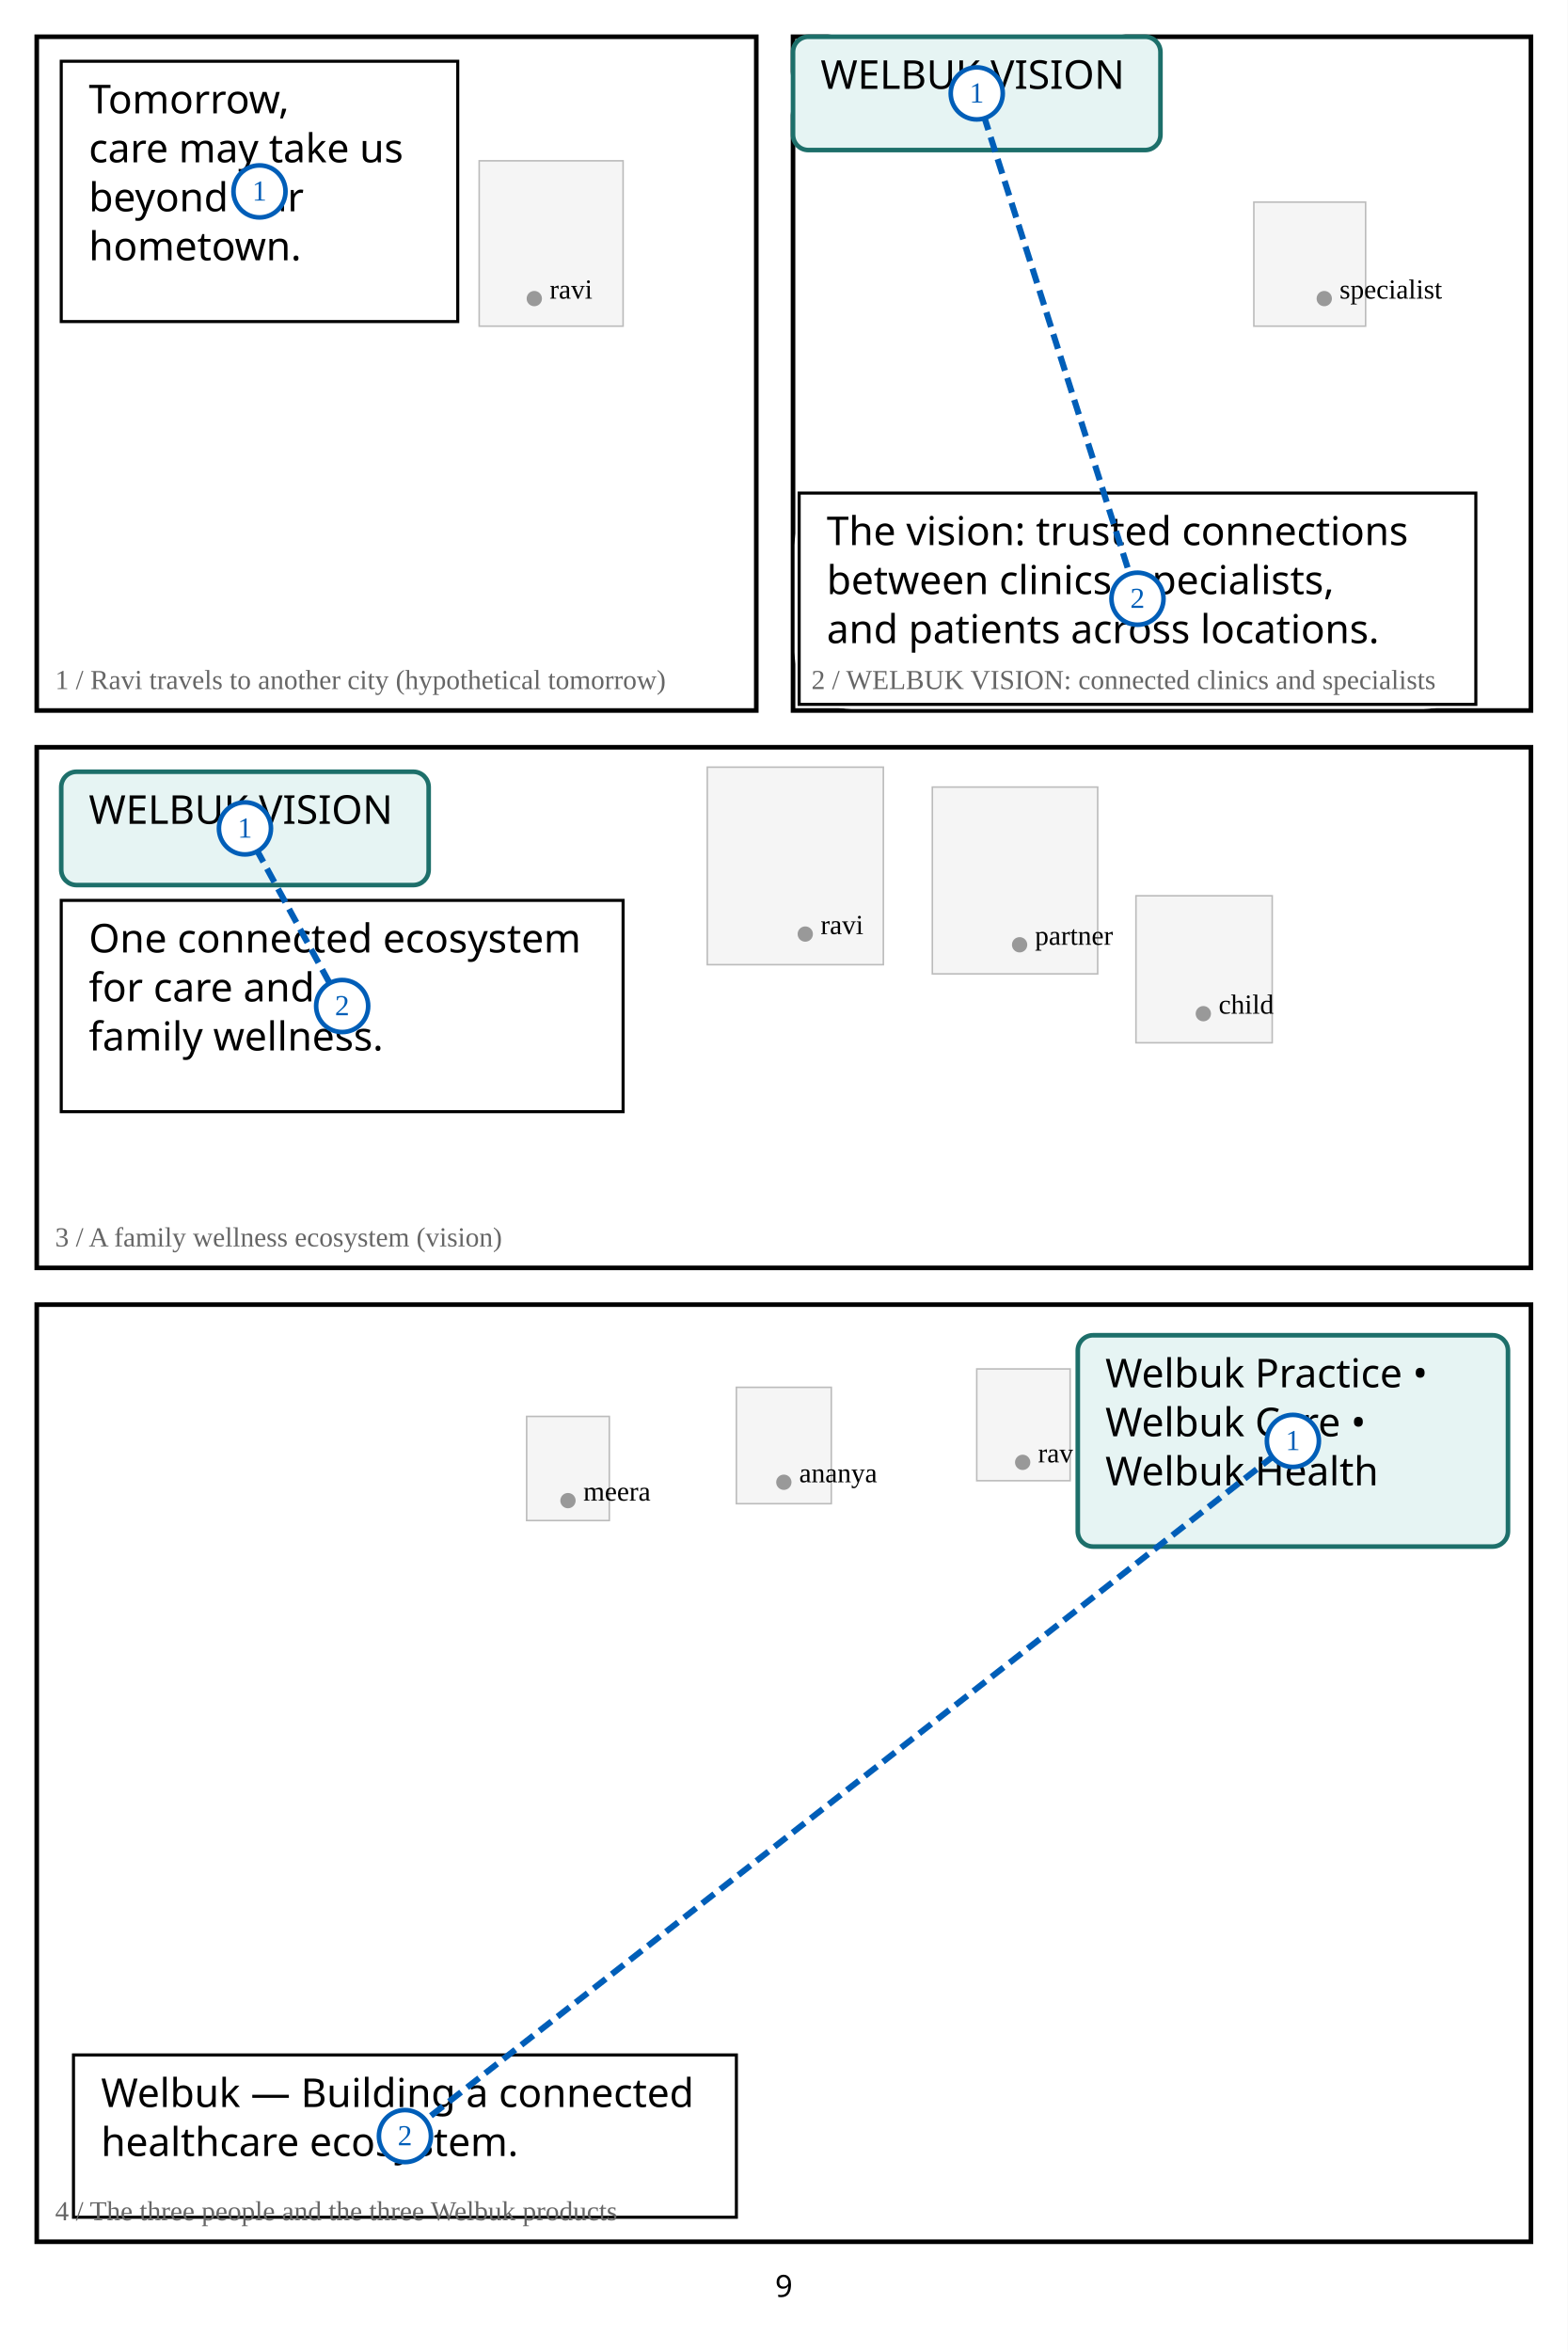
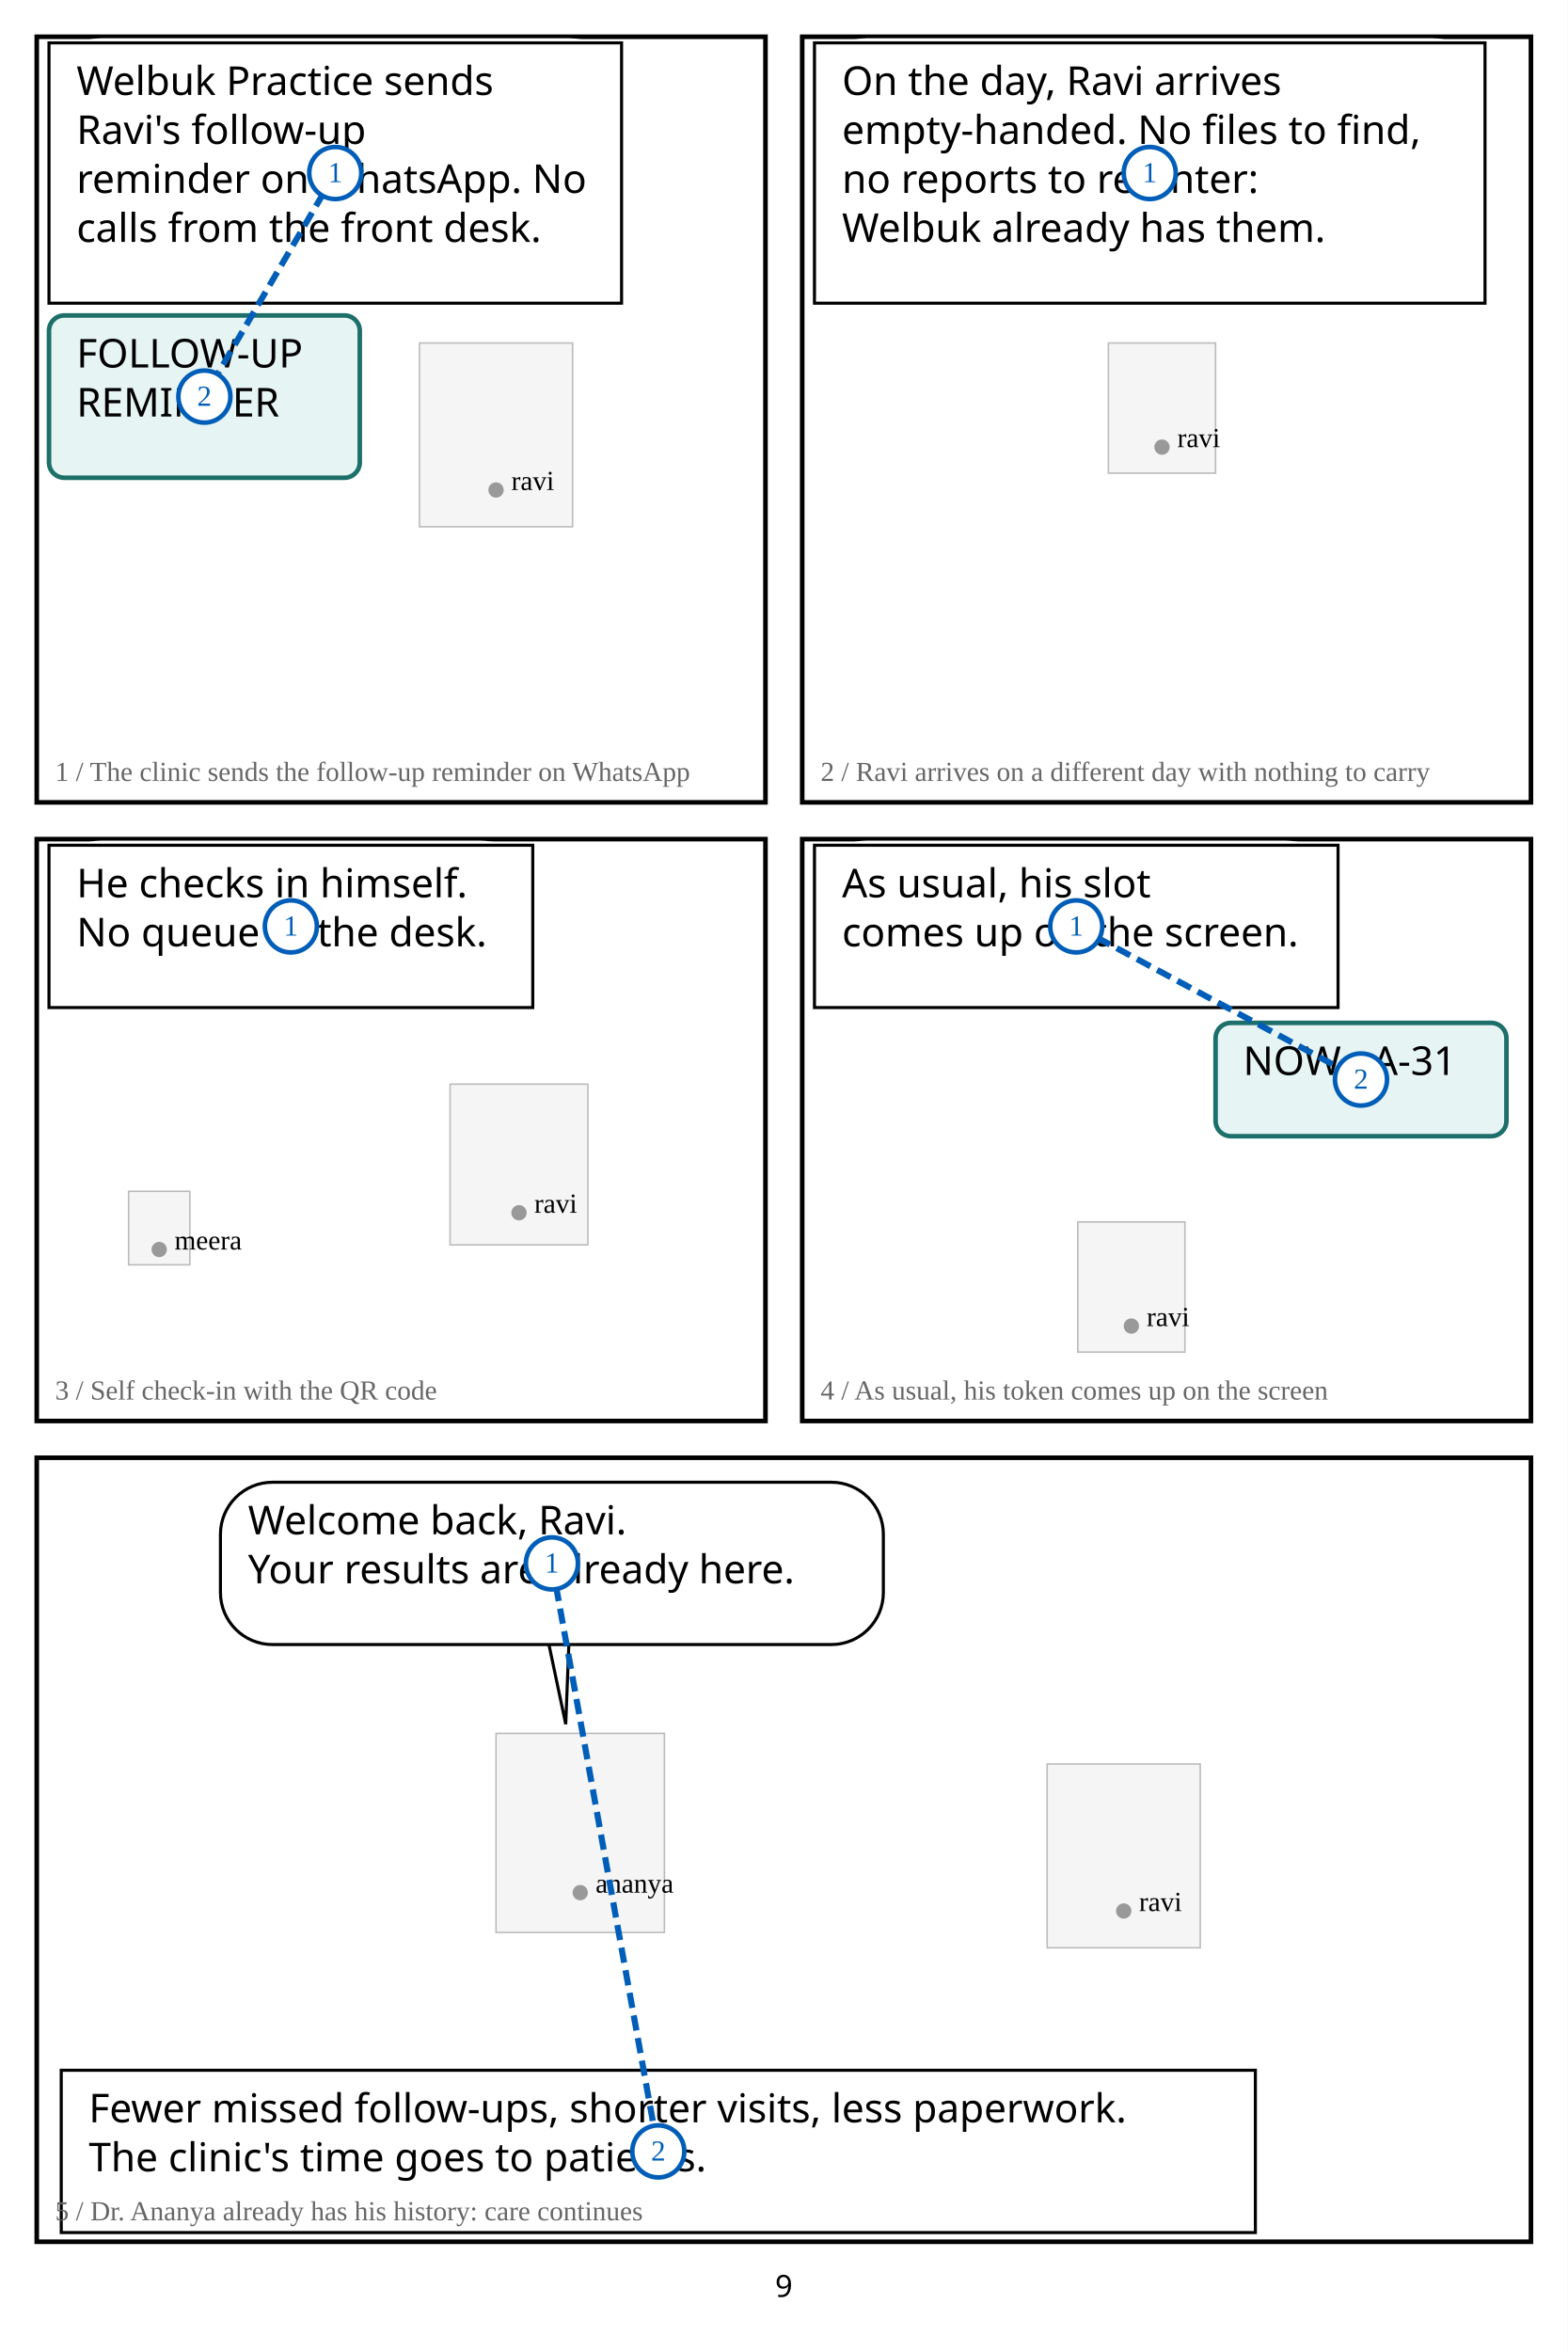
<svg xmlns="http://www.w3.org/2000/svg" width="1024" height="1536" viewBox="0 0 1024 1536">
  <rect width="1024" height="1536" fill="white" />
-   <rect x="313" y="105" width="94" height="108" fill="#f5f5f5" stroke="#bbb" />
-   <circle cx="349" cy="195" r="5" fill="#999" />
-   <text x="359" y="195" font-size="18">ravi</text>
-   <rect x="24" y="24" width="470" height="440" fill="none" stroke="black" stroke-width="3" />
-   <rect x="40" y="40" width="259" height="170" rx="34" fill="white" stroke="white" stroke-width="6" />
-   <rect x="40" y="40" width="259" height="170" fill="white" stroke="black" stroke-width="2" />
-   <text x="58" y="74" font-family="Meiryo,MS Gothic,sans-serif" font-size="26" fill="black">Tomorrow, </text>
-   <text x="58" y="106" font-family="Meiryo,MS Gothic,sans-serif" font-size="26" fill="black">care may take us </text>
-   <text x="58" y="138" font-family="Meiryo,MS Gothic,sans-serif" font-size="26" fill="black">beyond our </text>
-   <text x="58" y="170" font-family="Meiryo,MS Gothic,sans-serif" font-size="26" fill="black">hometown.</text>
-   <text x="36" y="450" font-size="18" fill="#666">1 / Ravi travels to another city (hypothetical tomorrow)</text>
-   <rect x="819" y="132" width="73" height="81" fill="#f5f5f5" stroke="#bbb" />
-   <circle cx="865" cy="195" r="5" fill="#999" />
-   <text x="875" y="195" font-size="18">specialist</text>
-   <rect x="518" y="24" width="482" height="440" fill="none" stroke="black" stroke-width="3" />
-   <rect x="518" y="24" width="240" height="74" rx="34" fill="white" stroke="white" stroke-width="6" />
-   <rect x="522" y="322" width="442" height="138" rx="34" fill="white" stroke="white" stroke-width="6" />
-   <rect x="518" y="24" width="240" height="74" rx="10" fill="#e6f4f3" stroke="#1d6f6a" stroke-width="3" />
-   <text x="536" y="58" font-family="Meiryo,MS Gothic,sans-serif" font-size="26" fill="black">WELBUK VISION</text>
-   <rect x="522" y="322" width="442" height="138" fill="white" stroke="black" stroke-width="2" />
-   <text x="540" y="356" font-family="Meiryo,MS Gothic,sans-serif" font-size="26" fill="black">The vision: trusted connections </text>
-   <text x="540" y="388" font-family="Meiryo,MS Gothic,sans-serif" font-size="26" fill="black">between clinics, specialists, </text>
-   <text x="540" y="420" font-family="Meiryo,MS Gothic,sans-serif" font-size="26" fill="black">and patients across locations.</text>
-   <text x="530" y="450" font-size="18" fill="#666">2 / WELBUK VISION: connected clinics and specialists</text>
-   <rect x="462" y="501" width="115" height="129" fill="#f5f5f5" stroke="#bbb" />
-   <circle cx="526" cy="610" r="5" fill="#999" />
-   <text x="536" y="610" font-size="18">ravi</text>
-   <rect x="609" y="514" width="108" height="122" fill="#f5f5f5" stroke="#bbb" />
-   <circle cx="666" cy="617" r="5" fill="#999" />
-   <text x="676" y="617" font-size="18">partner</text>
-   <rect x="742" y="585" width="89" height="96" fill="#f5f5f5" stroke="#bbb" />
-   <circle cx="786" cy="662" r="5" fill="#999" />
-   <text x="796" y="662" font-size="18">child</text>
-   <rect x="24" y="488" width="976" height="340" fill="none" stroke="black" stroke-width="3" />
-   <rect x="40" y="504" width="240" height="74" rx="34" fill="white" stroke="white" stroke-width="6" />
-   <rect x="40" y="588" width="367" height="138" rx="34" fill="white" stroke="white" stroke-width="6" />
-   <rect x="40" y="504" width="240" height="74" rx="10" fill="#e6f4f3" stroke="#1d6f6a" stroke-width="3" />
-   <text x="58" y="538" font-family="Meiryo,MS Gothic,sans-serif" font-size="26" fill="black">WELBUK VISION</text>
-   <rect x="40" y="588" width="367" height="138" fill="white" stroke="black" stroke-width="2" />
-   <text x="58" y="622" font-family="Meiryo,MS Gothic,sans-serif" font-size="26" fill="black">One connected ecosystem </text>
-   <text x="58" y="654" font-family="Meiryo,MS Gothic,sans-serif" font-size="26" fill="black">for care and </text>
-   <text x="58" y="686" font-family="Meiryo,MS Gothic,sans-serif" font-size="26" fill="black">family wellness.</text>
-   <text x="36" y="814" font-size="18" fill="#666">3 / A family wellness ecosystem (vision)</text>
-   <rect x="344" y="925" width="54" height="68" fill="#f5f5f5" stroke="#bbb" />
-   <circle cx="371" cy="980" r="5" fill="#999" />
-   <text x="381" y="980" font-size="18">meera</text>
-   <rect x="481" y="906" width="62" height="76" fill="#f5f5f5" stroke="#bbb" />
-   <circle cx="512" cy="968" r="5" fill="#999" />
-   <text x="522" y="968" font-size="18">ananya</text>
-   <rect x="638" y="894" width="61" height="73" fill="#f5f5f5" stroke="#bbb" />
-   <circle cx="668" cy="955" r="5" fill="#999" />
-   <text x="678" y="955" font-size="18">ravi</text>
-   <rect x="24" y="852" width="976" height="612" fill="none" stroke="black" stroke-width="3" />
-   <rect x="704" y="872" width="281" height="138" rx="34" fill="white" stroke="white" stroke-width="6" />
-   <rect x="48" y="1342" width="433" height="106" rx="34" fill="white" stroke="white" stroke-width="6" />
-   <rect x="704" y="872" width="281" height="138" rx="10" fill="#e6f4f3" stroke="#1d6f6a" stroke-width="3" />
-   <text x="722" y="906" font-family="Meiryo,MS Gothic,sans-serif" font-size="26" fill="black">Welbuk Practice • </text>
-   <text x="722" y="938" font-family="Meiryo,MS Gothic,sans-serif" font-size="26" fill="black">Welbuk Care • </text>
-   <text x="722" y="970" font-family="Meiryo,MS Gothic,sans-serif" font-size="26" fill="black">Welbuk Health</text>
-   <rect x="48" y="1342" width="433" height="106" fill="white" stroke="black" stroke-width="2" />
-   <text x="66" y="1376" font-family="Meiryo,MS Gothic,sans-serif" font-size="26" fill="black">Welbuk — Building a connected </text>
-   <text x="66" y="1408" font-family="Meiryo,MS Gothic,sans-serif" font-size="26" fill="black">healthcare ecosystem.</text>
-   <text x="36" y="1450" font-size="18" fill="#666">4 / The three people and the three Welbuk products</text>
+   <rect x="274" y="224" width="100" height="120" fill="#f5f5f5" stroke="#bbb" />
+   <circle cx="324" cy="320" r="5" fill="#999" />
+   <text x="334" y="320" font-size="18">ravi</text>
+   <rect x="24" y="24" width="476" height="500" fill="none" stroke="black" stroke-width="3" />
+   <rect x="32" y="28" width="374" height="170" rx="34" fill="white" stroke="white" stroke-width="6" />
+   <rect x="32" y="206" width="203" height="106" rx="34" fill="white" stroke="white" stroke-width="6" />
+   <rect x="32" y="28" width="374" height="170" fill="white" stroke="black" stroke-width="2" />
+   <text x="50" y="62" font-family="Meiryo,MS Gothic,sans-serif" font-size="26" fill="black">Welbuk Practice sends </text>
+   <text x="50" y="94" font-family="Meiryo,MS Gothic,sans-serif" font-size="26" fill="black">Ravi's follow-up </text>
+   <text x="50" y="126" font-family="Meiryo,MS Gothic,sans-serif" font-size="26" fill="black">reminder on WhatsApp. No </text>
+   <text x="50" y="158" font-family="Meiryo,MS Gothic,sans-serif" font-size="26" fill="black">calls from the front desk.</text>
+   <rect x="32" y="206" width="203" height="106" rx="10" fill="#e6f4f3" stroke="#1d6f6a" stroke-width="3" />
+   <text x="50" y="240" font-family="Meiryo,MS Gothic,sans-serif" font-size="26" fill="black">FOLLOW-UP </text>
+   <text x="50" y="272" font-family="Meiryo,MS Gothic,sans-serif" font-size="26" fill="black">REMINDER</text>
+   <text x="36" y="510" font-size="18" fill="#666">1 / The clinic sends the follow-up reminder on WhatsApp</text>
+   <rect x="724" y="224" width="70" height="85" fill="#f5f5f5" stroke="#bbb" />
+   <circle cx="759" cy="292" r="5" fill="#999" />
+   <text x="769" y="292" font-size="18">ravi</text>
+   <rect x="524" y="24" width="476" height="500" fill="none" stroke="black" stroke-width="3" />
+   <rect x="532" y="28" width="438" height="170" rx="34" fill="white" stroke="white" stroke-width="6" />
+   <rect x="532" y="28" width="438" height="170" fill="white" stroke="black" stroke-width="2" />
+   <text x="550" y="62" font-family="Meiryo,MS Gothic,sans-serif" font-size="26" fill="black">On the day, Ravi arrives </text>
+   <text x="550" y="94" font-family="Meiryo,MS Gothic,sans-serif" font-size="26" fill="black">empty-handed. No files to find, </text>
+   <text x="550" y="126" font-family="Meiryo,MS Gothic,sans-serif" font-size="26" fill="black">no reports to re-enter: </text>
+   <text x="550" y="158" font-family="Meiryo,MS Gothic,sans-serif" font-size="26" fill="black">Welbuk already has them.</text>
+   <text x="536" y="510" font-size="18" fill="#666">2 / Ravi arrives on a different day with nothing to carry</text>
+   <rect x="294" y="708" width="90" height="105" fill="#f5f5f5" stroke="#bbb" />
+   <circle cx="339" cy="792" r="5" fill="#999" />
+   <text x="349" y="792" font-size="18">ravi</text>
+   <rect x="84" y="778" width="40" height="48" fill="#f5f5f5" stroke="#bbb" />
+   <circle cx="104" cy="816" r="5" fill="#999" />
+   <text x="114" y="816" font-size="18">meera</text>
+   <rect x="24" y="548" width="476" height="380" fill="none" stroke="black" stroke-width="3" />
+   <rect x="32" y="552" width="316" height="106" rx="34" fill="white" stroke="white" stroke-width="6" />
+   <rect x="32" y="552" width="316" height="106" fill="white" stroke="black" stroke-width="2" />
+   <text x="50" y="586" font-family="Meiryo,MS Gothic,sans-serif" font-size="26" fill="black">He checks in himself. </text>
+   <text x="50" y="618" font-family="Meiryo,MS Gothic,sans-serif" font-size="26" fill="black">No queue at the desk.</text>
+   <text x="36" y="914" font-size="18" fill="#666">3 / Self check-in with the QR code</text>
+   <rect x="704" y="798" width="70" height="85" fill="#f5f5f5" stroke="#bbb" />
+   <circle cx="739" cy="866" r="5" fill="#999" />
+   <text x="749" y="866" font-size="18">ravi</text>
+   <rect x="524" y="548" width="476" height="380" fill="none" stroke="black" stroke-width="3" />
+   <rect x="532" y="552" width="342" height="106" rx="34" fill="white" stroke="white" stroke-width="6" />
+   <rect x="794" y="668" width="190" height="74" rx="34" fill="white" stroke="white" stroke-width="6" />
+   <rect x="532" y="552" width="342" height="106" fill="white" stroke="black" stroke-width="2" />
+   <text x="550" y="586" font-family="Meiryo,MS Gothic,sans-serif" font-size="26" fill="black">As usual, his slot </text>
+   <text x="550" y="618" font-family="Meiryo,MS Gothic,sans-serif" font-size="26" fill="black">comes up on the screen.</text>
+   <rect x="794" y="668" width="190" height="74" rx="10" fill="#e6f4f3" stroke="#1d6f6a" stroke-width="3" />
+   <text x="812" y="702" font-family="Meiryo,MS Gothic,sans-serif" font-size="26" fill="black">NOW · A-31</text>
+   <text x="536" y="914" font-size="18" fill="#666">4 / As usual, his token comes up on the screen</text>
+   <rect x="324" y="1132" width="110" height="130" fill="#f5f5f5" stroke="#bbb" />
+   <circle cx="379" cy="1236" r="5" fill="#999" />
+   <text x="389" y="1236" font-size="18">ananya</text>
+   <rect x="684" y="1152" width="100" height="120" fill="#f5f5f5" stroke="#bbb" />
+   <circle cx="734" cy="1248" r="5" fill="#999" />
+   <text x="744" y="1248" font-size="18">ravi</text>
+   <rect x="24" y="952" width="976" height="512" fill="none" stroke="black" stroke-width="3" />
+   <rect x="144" y="968" width="433" height="106" rx="34" fill="white" stroke="white" stroke-width="6" />
+   <path d="M 357.718 1070.015 L 369.537 1126.022 L 371.718 1070.015 Z" fill="white" stroke="white" stroke-width="6" stroke-linejoin="round" />
+   <rect x="40" y="1352" width="780" height="106" rx="34" fill="white" stroke="white" stroke-width="6" />
+   <path data-speaker="ananya" d="M 357.718 1070.015 L 369.537 1126.022 L 371.718 1070.015" fill="white" stroke="black" stroke-width="2" />
+   <rect x="144" y="968" width="433" height="106" rx="34" fill="white" stroke="black" stroke-width="2" />
+   <text x="162" y="1002" font-family="Meiryo,MS Gothic,sans-serif" font-size="26" fill="black">Welcome back, Ravi. </text>
+   <text x="162" y="1034" font-family="Meiryo,MS Gothic,sans-serif" font-size="26" fill="black">Your results are already here.</text>
+   <rect x="40" y="1352" width="780" height="106" fill="white" stroke="black" stroke-width="2" />
+   <text x="58" y="1386" font-family="Meiryo,MS Gothic,sans-serif" font-size="26" fill="black">Fewer missed follow-ups, shorter visits, less paperwork. </text>
+   <text x="58" y="1418" font-family="Meiryo,MS Gothic,sans-serif" font-size="26" fill="black">The clinic's time goes to patients.</text>
+   <text x="36" y="1450" font-size="18" fill="#666">5 / Dr. Ananya already has his history: care continues</text>
  <text x="512" y="1500" text-anchor="middle" font-family="sans-serif" font-size="20">9</text>
-   <circle cx="169.5" cy="125" r="17" fill="white" stroke="#005eb8" stroke-width="3" />
-   <text x="169.5" y="131" text-anchor="middle" font-size="19" fill="#005eb8">1</text>
-   <polyline points="638,61 743,391" fill="none" stroke="#005eb8" stroke-width="4" stroke-dasharray="10 5" />
-   <circle cx="638" cy="61" r="17" fill="white" stroke="#005eb8" stroke-width="3" />
-   <text x="638" y="67" text-anchor="middle" font-size="19" fill="#005eb8">1</text>
-   <circle cx="743" cy="391" r="17" fill="white" stroke="#005eb8" stroke-width="3" />
-   <text x="743" y="397" text-anchor="middle" font-size="19" fill="#005eb8">2</text>
-   <polyline points="160,541 223.5,657" fill="none" stroke="#005eb8" stroke-width="4" stroke-dasharray="10 5" />
-   <circle cx="160" cy="541" r="17" fill="white" stroke="#005eb8" stroke-width="3" />
-   <text x="160" y="547" text-anchor="middle" font-size="19" fill="#005eb8">1</text>
-   <circle cx="223.5" cy="657" r="17" fill="white" stroke="#005eb8" stroke-width="3" />
-   <text x="223.5" y="663" text-anchor="middle" font-size="19" fill="#005eb8">2</text>
-   <polyline points="844.5,941 264.5,1395" fill="none" stroke="#005eb8" stroke-width="4" stroke-dasharray="10 5" />
-   <circle cx="844.5" cy="941" r="17" fill="white" stroke="#005eb8" stroke-width="3" />
-   <text x="844.5" y="947" text-anchor="middle" font-size="19" fill="#005eb8">1</text>
-   <circle cx="264.5" cy="1395" r="17" fill="white" stroke="#005eb8" stroke-width="3" />
-   <text x="264.5" y="1401" text-anchor="middle" font-size="19" fill="#005eb8">2</text>
+   <polyline points="219,113 133.5,259" fill="none" stroke="#005eb8" stroke-width="4" stroke-dasharray="10 5" />
+   <circle cx="219" cy="113" r="17" fill="white" stroke="#005eb8" stroke-width="3" />
+   <text x="219" y="119" text-anchor="middle" font-size="19" fill="#005eb8">1</text>
+   <circle cx="133.5" cy="259" r="17" fill="white" stroke="#005eb8" stroke-width="3" />
+   <text x="133.5" y="265" text-anchor="middle" font-size="19" fill="#005eb8">2</text>
+   <circle cx="751" cy="113" r="17" fill="white" stroke="#005eb8" stroke-width="3" />
+   <text x="751" y="119" text-anchor="middle" font-size="19" fill="#005eb8">1</text>
+   <circle cx="190" cy="605" r="17" fill="white" stroke="#005eb8" stroke-width="3" />
+   <text x="190" y="611" text-anchor="middle" font-size="19" fill="#005eb8">1</text>
+   <polyline points="703,605 889,705" fill="none" stroke="#005eb8" stroke-width="4" stroke-dasharray="10 5" />
+   <circle cx="703" cy="605" r="17" fill="white" stroke="#005eb8" stroke-width="3" />
+   <text x="703" y="611" text-anchor="middle" font-size="19" fill="#005eb8">1</text>
+   <circle cx="889" cy="705" r="17" fill="white" stroke="#005eb8" stroke-width="3" />
+   <text x="889" y="711" text-anchor="middle" font-size="19" fill="#005eb8">2</text>
+   <polyline points="360.5,1021 430,1405" fill="none" stroke="#005eb8" stroke-width="4" stroke-dasharray="10 5" />
+   <circle cx="360.5" cy="1021" r="17" fill="white" stroke="#005eb8" stroke-width="3" />
+   <text x="360.5" y="1027" text-anchor="middle" font-size="19" fill="#005eb8">1</text>
+   <circle cx="430" cy="1405" r="17" fill="white" stroke="#005eb8" stroke-width="3" />
+   <text x="430" y="1411" text-anchor="middle" font-size="19" fill="#005eb8">2</text>
</svg>
